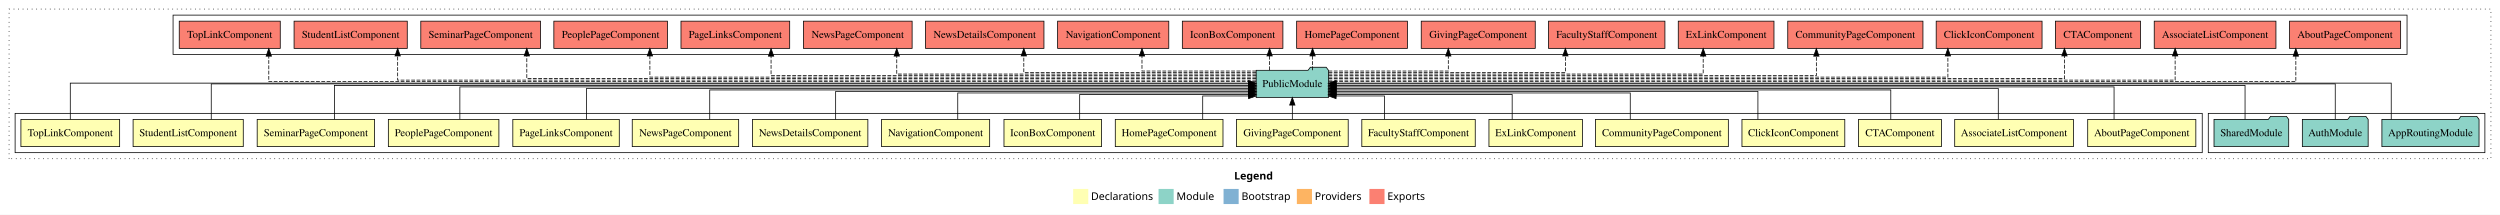
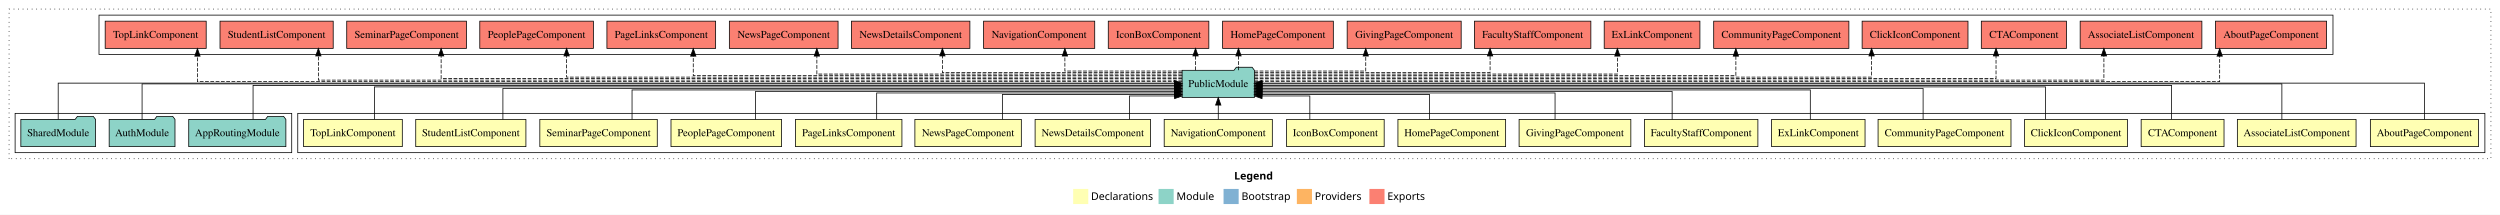
<svg xmlns="http://www.w3.org/2000/svg" width="3308pt" height="284pt" viewBox="0.00 0.00 3308.00 284.00">
  <g id="graph0" class="graph" transform="scale(1 1) rotate(0) translate(4 280)">
    <polygon fill="white" stroke="transparent" points="-4,4 -4,-280 3304,-280 3304,4 -4,4" />
    <text text-anchor="start" x="1629.01" y="-42.4" font-family="sans-serif" font-weight="bold" font-size="14.00">Legend</text>
    <polygon fill="#ffffb3" stroke="transparent" points="1416,-10 1416,-30 1436,-30 1436,-10 1416,-10" />
    <text text-anchor="start" x="1439.63" y="-15.4" font-family="sans-serif" font-size="14.00">  Declarations</text>
    <polygon fill="#8dd3c7" stroke="transparent" points="1529,-10 1529,-30 1549,-30 1549,-10 1529,-10" />
    <text text-anchor="start" x="1552.73" y="-15.4" font-family="sans-serif" font-size="14.00">  Module</text>
    <polygon fill="#80b1d3" stroke="transparent" points="1615,-10 1615,-30 1635,-30 1635,-10 1615,-10" />
    <text text-anchor="start" x="1638.78" y="-15.4" font-family="sans-serif" font-size="14.00">  Bootstrap</text>
    <polygon fill="#fdb462" stroke="transparent" points="1712,-10 1712,-30 1732,-30 1732,-10 1712,-10" />
    <text text-anchor="start" x="1735.67" y="-15.4" font-family="sans-serif" font-size="14.00">  Providers</text>
    <polygon fill="#fb8072" stroke="transparent" points="1808,-10 1808,-30 1828,-30 1828,-10 1808,-10" />
    <text text-anchor="start" x="1831.73" y="-15.4" font-family="sans-serif" font-size="14.00">  Exports</text>
    <g id="clust1" class="cluster">
      <polygon fill="none" stroke="black" stroke-dasharray="1,5" points="8,-70 8,-268 3292,-268 3292,-70 8,-70" />
    </g>
+     <g id="clust22" class="cluster">
+       <polygon fill="none" stroke="black" points="127,-208 127,-260 3083,-260 3083,-208 127,-208" />
+     </g>
+     <g id="clust2" class="cluster">
+       <polygon fill="none" stroke="black" points="390,-78 390,-130 3284,-130 3284,-78 390,-78" />
+     </g>
    <g id="clust21" class="cluster">
-       <polygon fill="none" stroke="black" points="2918,-78 2918,-130 3284,-130 3284,-78 2918,-78" />
-     </g>
-     <g id="clust22" class="cluster">
-       <polygon fill="none" stroke="black" points="225,-208 225,-260 3181,-260 3181,-208 225,-208" />
-     </g>
-     <g id="clust2" class="cluster">
-       <polygon fill="none" stroke="black" points="16,-78 16,-130 2910,-130 2910,-78 16,-78" />
+       <polygon fill="none" stroke="black" points="16,-78 16,-130 382,-130 382,-78 16,-78" />
    </g>
    <g id="node1" class="node">
-       <polygon fill="#ffffb3" stroke="black" points="2901.54,-122 2758.46,-122 2758.46,-86 2901.54,-86 2901.54,-122" />
-       <text text-anchor="middle" x="2830" y="-99.8" font-family="Times,serif" font-size="14.00">AboutPageComponent</text>
+       <polygon fill="#ffffb3" stroke="black" points="3275.54,-122 3132.46,-122 3132.46,-86 3275.54,-86 3275.54,-122" />
+       <text text-anchor="middle" x="3204" y="-99.8" font-family="Times,serif" font-size="14.00">AboutPageComponent</text>
    </g>
    <g id="node19" class="node">
-       <polygon fill="#8dd3c7" stroke="black" points="1753.83,-187 1750.83,-191 1729.83,-191 1726.83,-187 1658.17,-187 1658.17,-151 1753.83,-151 1753.83,-187" />
-       <text text-anchor="middle" x="1706" y="-164.8" font-family="Times,serif" font-size="14.00">PublicModule</text>
+       <polygon fill="#8dd3c7" stroke="black" points="1655.83,-187 1652.83,-191 1631.83,-191 1628.83,-187 1560.17,-187 1560.17,-151 1655.83,-151 1655.83,-187" />
+       <text text-anchor="middle" x="1608" y="-164.8" font-family="Times,serif" font-size="14.00">PublicModule</text>
    </g>
    <g id="edge1" class="edge">
-       <path fill="none" stroke="black" d="M2793.32,-122.3C2793.32,-140.27 2793.32,-165 2793.32,-165 2793.32,-165 1763.77,-165 1763.77,-165" />
-       <polygon fill="black" stroke="black" points="1763.77,-161.5 1753.77,-165 1763.77,-168.5 1763.77,-161.5" />
+       <path fill="none" stroke="black" d="M3204,-122.03C3204,-141.58 3204,-170 3204,-170 3204,-170 1665.77,-170 1665.77,-170" />
+       <polygon fill="black" stroke="black" points="1665.77,-166.5 1655.77,-170 1665.77,-173.5 1665.77,-166.5" />
    </g>
    <g id="node2" class="node">
-       <polygon fill="#ffffb3" stroke="black" points="2739.53,-122 2582.47,-122 2582.47,-86 2739.53,-86 2739.53,-122" />
-       <text text-anchor="middle" x="2661" y="-99.8" font-family="Times,serif" font-size="14.00">AssociateListComponent</text>
+       <polygon fill="#ffffb3" stroke="black" points="3113.53,-122 2956.47,-122 2956.47,-86 3113.53,-86 3113.53,-122" />
+       <text text-anchor="middle" x="3035" y="-99.8" font-family="Times,serif" font-size="14.00">AssociateListComponent</text>
    </g>
    <g id="edge2" class="edge">
-       <path fill="none" stroke="black" d="M2640.13,-122.02C2640.13,-139.37 2640.13,-163 2640.13,-163 2640.13,-163 1763.93,-163 1763.93,-163" />
-       <polygon fill="black" stroke="black" points="1763.93,-159.5 1753.93,-163 1763.93,-166.5 1763.93,-159.5" />
+       <path fill="none" stroke="black" d="M3015.38,-122.11C3015.38,-141.34 3015.38,-169 3015.38,-169 3015.38,-169 1666.04,-169 1666.04,-169" />
+       <polygon fill="black" stroke="black" points="1666.04,-165.5 1656.04,-169 1666.04,-172.5 1666.04,-165.5" />
    </g>
    <g id="node3" class="node">
-       <polygon fill="#ffffb3" stroke="black" points="2564.83,-122 2455.17,-122 2455.17,-86 2564.83,-86 2564.83,-122" />
-       <text text-anchor="middle" x="2510" y="-99.8" font-family="Times,serif" font-size="14.00">CTAComponent</text>
+       <polygon fill="#ffffb3" stroke="black" points="2938.83,-122 2829.17,-122 2829.17,-86 2938.83,-86 2938.83,-122" />
+       <text text-anchor="middle" x="2884" y="-99.8" font-family="Times,serif" font-size="14.00">CTAComponent</text>
    </g>
    <g id="edge3" class="edge">
-       <path fill="none" stroke="black" d="M2497.9,-122.04C2497.9,-138.73 2497.9,-161 2497.9,-161 2497.9,-161 1763.75,-161 1763.75,-161" />
-       <polygon fill="black" stroke="black" points="1763.75,-157.5 1753.75,-161 1763.75,-164.5 1763.75,-157.5" />
+       <path fill="none" stroke="black" d="M2869.43,-122.22C2869.43,-140.83 2869.43,-167 2869.43,-167 2869.43,-167 1665.91,-167 1665.91,-167" />
+       <polygon fill="black" stroke="black" points="1665.91,-163.5 1655.91,-167 1665.91,-170.5 1665.91,-163.5" />
    </g>
    <g id="node4" class="node">
-       <polygon fill="#ffffb3" stroke="black" points="2437.04,-122 2300.96,-122 2300.96,-86 2437.04,-86 2437.04,-122" />
-       <text text-anchor="middle" x="2369" y="-99.8" font-family="Times,serif" font-size="14.00">ClickIconComponent</text>
+       <polygon fill="#ffffb3" stroke="black" points="2811.04,-122 2674.96,-122 2674.96,-86 2811.04,-86 2811.04,-122" />
+       <text text-anchor="middle" x="2743" y="-99.8" font-family="Times,serif" font-size="14.00">ClickIconComponent</text>
    </g>
    <g id="edge4" class="edge">
-       <path fill="none" stroke="black" d="M2322.07,-122.01C2322.07,-138.05 2322.07,-159 2322.07,-159 2322.07,-159 1763.83,-159 1763.83,-159" />
-       <polygon fill="black" stroke="black" points="1763.83,-155.5 1753.83,-159 1763.83,-162.5 1763.83,-155.5" />
+       <path fill="none" stroke="black" d="M2702.57,-122.3C2702.57,-140.27 2702.57,-165 2702.57,-165 2702.57,-165 1665.74,-165 1665.74,-165" />
+       <polygon fill="black" stroke="black" points="1665.74,-161.5 1655.74,-165 1665.74,-168.5 1665.74,-161.5" />
    </g>
    <g id="node5" class="node">
-       <polygon fill="#ffffb3" stroke="black" points="2282.94,-122 2107.06,-122 2107.06,-86 2282.94,-86 2282.94,-122" />
-       <text text-anchor="middle" x="2195" y="-99.8" font-family="Times,serif" font-size="14.00">CommunityPageComponent</text>
+       <polygon fill="#ffffb3" stroke="black" points="2656.94,-122 2481.06,-122 2481.06,-86 2656.94,-86 2656.94,-122" />
+       <text text-anchor="middle" x="2569" y="-99.8" font-family="Times,serif" font-size="14.00">CommunityPageComponent</text>
    </g>
    <g id="edge5" class="edge">
-       <path fill="none" stroke="black" d="M2153.15,-122.24C2153.15,-137.57 2153.15,-157 2153.15,-157 2153.15,-157 1763.85,-157 1763.85,-157" />
-       <polygon fill="black" stroke="black" points="1763.85,-153.5 1753.85,-157 1763.85,-160.5 1763.85,-153.5" />
+       <path fill="none" stroke="black" d="M2540.65,-122.02C2540.65,-139.37 2540.65,-163 2540.65,-163 2540.65,-163 1665.86,-163 1665.86,-163" />
+       <polygon fill="black" stroke="black" points="1665.86,-159.5 1655.86,-163 1665.86,-166.5 1665.86,-159.5" />
    </g>
    <g id="node6" class="node">
-       <polygon fill="#ffffb3" stroke="black" points="2089.83,-122 1966.17,-122 1966.17,-86 2089.83,-86 2089.83,-122" />
-       <text text-anchor="middle" x="2028" y="-99.8" font-family="Times,serif" font-size="14.00">ExLinkComponent</text>
+       <polygon fill="#ffffb3" stroke="black" points="2463.83,-122 2340.17,-122 2340.17,-86 2463.83,-86 2463.83,-122" />
+       <text text-anchor="middle" x="2402" y="-99.8" font-family="Times,serif" font-size="14.00">ExLinkComponent</text>
    </g>
    <g id="edge6" class="edge">
-       <path fill="none" stroke="black" d="M1996.9,-122.12C1996.9,-136.78 1996.9,-155 1996.9,-155 1996.9,-155 1763.71,-155 1763.71,-155" />
-       <polygon fill="black" stroke="black" points="1763.71,-151.5 1753.71,-155 1763.71,-158.5 1763.71,-151.5" />
+       <path fill="none" stroke="black" d="M2391.4,-122.04C2391.4,-138.73 2391.4,-161 2391.4,-161 2391.4,-161 1665.83,-161 1665.83,-161" />
+       <polygon fill="black" stroke="black" points="1665.83,-157.5 1655.83,-161 1665.83,-164.5 1665.83,-157.5" />
    </g>
    <g id="node7" class="node">
-       <polygon fill="#ffffb3" stroke="black" points="1948.04,-122 1797.96,-122 1797.96,-86 1948.04,-86 1948.04,-122" />
-       <text text-anchor="middle" x="1873" y="-99.8" font-family="Times,serif" font-size="14.00">FacultyStaffComponent</text>
+       <polygon fill="#ffffb3" stroke="black" points="2322.04,-122 2171.96,-122 2171.96,-86 2322.04,-86 2322.04,-122" />
+       <text text-anchor="middle" x="2247" y="-99.8" font-family="Times,serif" font-size="14.00">FacultyStaffComponent</text>
    </g>
    <g id="edge7" class="edge">
-       <path fill="none" stroke="black" d="M1827.93,-122.25C1827.93,-136.18 1827.93,-153 1827.93,-153 1827.93,-153 1763.84,-153 1763.84,-153" />
-       <polygon fill="black" stroke="black" points="1763.84,-149.5 1753.84,-153 1763.84,-156.5 1763.84,-149.5" />
+       <path fill="none" stroke="black" d="M2208.57,-122.01C2208.57,-138.05 2208.57,-159 2208.57,-159 2208.57,-159 1665.88,-159 1665.88,-159" />
+       <polygon fill="black" stroke="black" points="1665.88,-155.5 1655.88,-159 1665.88,-162.5 1665.88,-155.5" />
    </g>
    <g id="node8" class="node">
-       <polygon fill="#ffffb3" stroke="black" points="1779.93,-122 1632.07,-122 1632.07,-86 1779.93,-86 1779.93,-122" />
-       <text text-anchor="middle" x="1706" y="-99.8" font-family="Times,serif" font-size="14.00">GivingPageComponent</text>
+       <polygon fill="#ffffb3" stroke="black" points="2153.93,-122 2006.07,-122 2006.07,-86 2153.93,-86 2153.93,-122" />
+       <text text-anchor="middle" x="2080" y="-99.8" font-family="Times,serif" font-size="14.00">GivingPageComponent</text>
    </g>
    <g id="edge8" class="edge">
-       <path fill="none" stroke="black" d="M1706,-122.11C1706,-122.11 1706,-140.99 1706,-140.99" />
-       <polygon fill="black" stroke="black" points="1702.5,-140.99 1706,-150.99 1709.5,-140.99 1702.5,-140.99" />
+       <path fill="none" stroke="black" d="M2053.65,-122.24C2053.65,-137.57 2053.65,-157 2053.65,-157 2053.65,-157 1665.69,-157 1665.69,-157" />
+       <polygon fill="black" stroke="black" points="1665.69,-153.5 1655.69,-157 1665.69,-160.5 1665.69,-153.5" />
    </g>
    <g id="node9" class="node">
-       <polygon fill="#ffffb3" stroke="black" points="1614.26,-122 1471.74,-122 1471.74,-86 1614.26,-86 1614.26,-122" />
-       <text text-anchor="middle" x="1543" y="-99.8" font-family="Times,serif" font-size="14.00">HomePageComponent</text>
+       <polygon fill="#ffffb3" stroke="black" points="1988.26,-122 1845.74,-122 1845.74,-86 1988.26,-86 1988.26,-122" />
+       <text text-anchor="middle" x="1917" y="-99.8" font-family="Times,serif" font-size="14.00">HomePageComponent</text>
    </g>
    <g id="edge9" class="edge">
-       <path fill="none" stroke="black" d="M1587.43,-122.25C1587.43,-136.18 1587.43,-153 1587.43,-153 1587.43,-153 1648.11,-153 1648.11,-153" />
-       <polygon fill="black" stroke="black" points="1648.11,-156.5 1658.11,-153 1648.11,-149.5 1648.11,-156.5" />
+       <path fill="none" stroke="black" d="M1887.54,-122.12C1887.54,-136.78 1887.54,-155 1887.54,-155 1887.54,-155 1665.74,-155 1665.74,-155" />
+       <polygon fill="black" stroke="black" points="1665.74,-151.5 1655.74,-155 1665.74,-158.5 1665.74,-151.5" />
    </g>
    <g id="node10" class="node">
-       <polygon fill="#ffffb3" stroke="black" points="1453.54,-122 1324.46,-122 1324.46,-86 1453.54,-86 1453.54,-122" />
-       <text text-anchor="middle" x="1389" y="-99.8" font-family="Times,serif" font-size="14.00">IconBoxComponent</text>
+       <polygon fill="#ffffb3" stroke="black" points="1827.54,-122 1698.46,-122 1698.46,-86 1827.54,-86 1827.54,-122" />
+       <text text-anchor="middle" x="1763" y="-99.8" font-family="Times,serif" font-size="14.00">IconBoxComponent</text>
    </g>
    <g id="edge10" class="edge">
-       <path fill="none" stroke="black" d="M1424.63,-122.12C1424.63,-136.78 1424.63,-155 1424.63,-155 1424.63,-155 1648.27,-155 1648.27,-155" />
-       <polygon fill="black" stroke="black" points="1648.27,-158.5 1658.27,-155 1648.27,-151.5 1648.27,-158.5" />
+       <path fill="none" stroke="black" d="M1729.18,-122.25C1729.18,-136.18 1729.18,-153 1729.18,-153 1729.18,-153 1665.89,-153 1665.89,-153" />
+       <polygon fill="black" stroke="black" points="1665.89,-149.5 1655.89,-153 1665.89,-156.5 1665.89,-149.5" />
    </g>
    <g id="node11" class="node">
-       <polygon fill="#ffffb3" stroke="black" points="1305.54,-122 1162.46,-122 1162.46,-86 1305.54,-86 1305.54,-122" />
-       <text text-anchor="middle" x="1234" y="-99.8" font-family="Times,serif" font-size="14.00">NavigationComponent</text>
+       <polygon fill="#ffffb3" stroke="black" points="1679.54,-122 1536.46,-122 1536.46,-86 1679.54,-86 1679.54,-122" />
+       <text text-anchor="middle" x="1608" y="-99.8" font-family="Times,serif" font-size="14.00">NavigationComponent</text>
    </g>
    <g id="edge11" class="edge">
-       <path fill="none" stroke="black" d="M1263.3,-122.24C1263.3,-137.57 1263.3,-157 1263.3,-157 1263.3,-157 1648.2,-157 1648.2,-157" />
-       <polygon fill="black" stroke="black" points="1648.2,-160.5 1658.2,-157 1648.2,-153.5 1648.2,-160.5" />
+       <path fill="none" stroke="black" d="M1608,-122.11C1608,-122.11 1608,-140.99 1608,-140.99" />
+       <polygon fill="black" stroke="black" points="1604.5,-140.99 1608,-150.99 1611.5,-140.99 1604.5,-140.99" />
    </g>
    <g id="node12" class="node">
-       <polygon fill="#ffffb3" stroke="black" points="1144.36,-122 991.64,-122 991.64,-86 1144.36,-86 1144.36,-122" />
-       <text text-anchor="middle" x="1068" y="-99.8" font-family="Times,serif" font-size="14.00">NewsDetailsComponent</text>
+       <polygon fill="#ffffb3" stroke="black" points="1518.36,-122 1365.64,-122 1365.64,-86 1518.36,-86 1518.36,-122" />
+       <text text-anchor="middle" x="1442" y="-99.8" font-family="Times,serif" font-size="14.00">NewsDetailsComponent</text>
    </g>
    <g id="edge12" class="edge">
-       <path fill="none" stroke="black" d="M1101.74,-122.01C1101.74,-138.05 1101.74,-159 1101.74,-159 1101.74,-159 1648.33,-159 1648.33,-159" />
-       <polygon fill="black" stroke="black" points="1648.33,-162.5 1658.33,-159 1648.33,-155.5 1648.33,-162.5" />
+       <path fill="none" stroke="black" d="M1490.45,-122.25C1490.45,-136.18 1490.45,-153 1490.45,-153 1490.45,-153 1550.19,-153 1550.19,-153" />
+       <polygon fill="black" stroke="black" points="1550.19,-156.5 1560.19,-153 1550.19,-149.5 1550.19,-156.5" />
    </g>
    <g id="node13" class="node">
-       <polygon fill="#ffffb3" stroke="black" points="973.42,-122 832.58,-122 832.58,-86 973.42,-86 973.42,-122" />
-       <text text-anchor="middle" x="903" y="-99.8" font-family="Times,serif" font-size="14.00">NewsPageComponent</text>
+       <polygon fill="#ffffb3" stroke="black" points="1347.42,-122 1206.58,-122 1206.58,-86 1347.42,-86 1347.42,-122" />
+       <text text-anchor="middle" x="1277" y="-99.8" font-family="Times,serif" font-size="14.00">NewsPageComponent</text>
    </g>
    <g id="edge13" class="edge">
-       <path fill="none" stroke="black" d="M935.12,-122.04C935.12,-138.73 935.12,-161 935.12,-161 935.12,-161 1648.07,-161 1648.07,-161" />
-       <polygon fill="black" stroke="black" points="1648.07,-164.5 1658.07,-161 1648.07,-157.5 1648.07,-164.5" />
+       <path fill="none" stroke="black" d="M1322.34,-122.12C1322.34,-136.78 1322.34,-155 1322.34,-155 1322.34,-155 1550.19,-155 1550.19,-155" />
+       <polygon fill="black" stroke="black" points="1550.19,-158.5 1560.19,-155 1550.19,-151.5 1550.19,-158.5" />
    </g>
    <g id="node14" class="node">
-       <polygon fill="#ffffb3" stroke="black" points="815.43,-122 674.57,-122 674.57,-86 815.43,-86 815.43,-122" />
-       <text text-anchor="middle" x="745" y="-99.8" font-family="Times,serif" font-size="14.00">PageLinksComponent</text>
+       <polygon fill="#ffffb3" stroke="black" points="1189.43,-122 1048.57,-122 1048.57,-86 1189.43,-86 1189.43,-122" />
+       <text text-anchor="middle" x="1119" y="-99.8" font-family="Times,serif" font-size="14.00">PageLinksComponent</text>
    </g>
    <g id="edge14" class="edge">
-       <path fill="none" stroke="black" d="M772.07,-122.02C772.07,-139.37 772.07,-163 772.07,-163 772.07,-163 1648.08,-163 1648.08,-163" />
-       <polygon fill="black" stroke="black" points="1648.08,-166.5 1658.08,-163 1648.08,-159.5 1648.08,-166.5" />
+       <path fill="none" stroke="black" d="M1156.02,-122.24C1156.02,-137.57 1156.02,-157 1156.02,-157 1156.02,-157 1550.06,-157 1550.06,-157" />
+       <polygon fill="black" stroke="black" points="1550.06,-160.5 1560.06,-157 1550.06,-153.5 1550.06,-160.5" />
    </g>
    <g id="node15" class="node">
-       <polygon fill="#ffffb3" stroke="black" points="656.15,-122 509.85,-122 509.85,-86 656.15,-86 656.15,-122" />
-       <text text-anchor="middle" x="583" y="-99.8" font-family="Times,serif" font-size="14.00">PeoplePageComponent</text>
+       <polygon fill="#ffffb3" stroke="black" points="1030.15,-122 883.85,-122 883.85,-86 1030.15,-86 1030.15,-122" />
+       <text text-anchor="middle" x="957" y="-99.8" font-family="Times,serif" font-size="14.00">PeoplePageComponent</text>
    </g>
    <g id="edge15" class="edge">
-       <path fill="none" stroke="black" d="M604.49,-122.3C604.49,-140.27 604.49,-165 604.49,-165 604.49,-165 1648.32,-165 1648.32,-165" />
-       <polygon fill="black" stroke="black" points="1648.32,-168.5 1658.32,-165 1648.32,-161.5 1648.32,-168.5" />
+       <path fill="none" stroke="black" d="M995.68,-122.01C995.68,-138.05 995.68,-159 995.68,-159 995.68,-159 1550.21,-159 1550.21,-159" />
+       <polygon fill="black" stroke="black" points="1550.21,-162.5 1560.21,-159 1550.21,-155.5 1550.21,-162.5" />
    </g>
    <g id="node16" class="node">
-       <polygon fill="#ffffb3" stroke="black" points="491.7,-122 336.3,-122 336.3,-86 491.7,-86 491.7,-122" />
-       <text text-anchor="middle" x="414" y="-99.8" font-family="Times,serif" font-size="14.00">SeminarPageComponent</text>
+       <polygon fill="#ffffb3" stroke="black" points="865.7,-122 710.3,-122 710.3,-86 865.7,-86 865.7,-122" />
+       <text text-anchor="middle" x="788" y="-99.8" font-family="Times,serif" font-size="14.00">SeminarPageComponent</text>
    </g>
    <g id="edge16" class="edge">
-       <path fill="none" stroke="black" d="M438.45,-122.22C438.45,-140.83 438.45,-167 438.45,-167 438.45,-167 1648.24,-167 1648.24,-167" />
-       <polygon fill="black" stroke="black" points="1648.24,-170.5 1658.24,-167 1648.24,-163.5 1648.24,-170.5" />
+       <path fill="none" stroke="black" d="M832.32,-122.04C832.32,-138.73 832.32,-161 832.32,-161 832.32,-161 1550.06,-161 1550.06,-161" />
+       <polygon fill="black" stroke="black" points="1550.06,-164.5 1560.06,-161 1550.06,-157.5 1550.06,-164.5" />
    </g>
    <g id="node17" class="node">
-       <polygon fill="#ffffb3" stroke="black" points="317.89,-122 172.11,-122 172.11,-86 317.89,-86 317.89,-122" />
-       <text text-anchor="middle" x="245" y="-99.8" font-family="Times,serif" font-size="14.00">StudentListComponent</text>
+       <polygon fill="#ffffb3" stroke="black" points="691.89,-122 546.11,-122 546.11,-86 691.89,-86 691.89,-122" />
+       <text text-anchor="middle" x="619" y="-99.8" font-family="Times,serif" font-size="14.00">StudentListComponent</text>
    </g>
    <g id="edge17" class="edge">
-       <path fill="none" stroke="black" d="M275.52,-122.11C275.52,-141.34 275.52,-169 275.52,-169 275.52,-169 1648,-169 1648,-169" />
-       <polygon fill="black" stroke="black" points="1648,-172.5 1658,-169 1648,-165.5 1648,-172.5" />
+       <path fill="none" stroke="black" d="M661.44,-122.02C661.44,-139.37 661.44,-163 661.44,-163 661.44,-163 1550.09,-163 1550.09,-163" />
+       <polygon fill="black" stroke="black" points="1550.09,-166.5 1560.09,-163 1550.09,-159.5 1550.09,-166.5" />
    </g>
    <g id="node18" class="node">
-       <polygon fill="#ffffb3" stroke="black" points="154.33,-122 23.67,-122 23.67,-86 154.33,-86 154.33,-122" />
-       <text text-anchor="middle" x="89" y="-99.8" font-family="Times,serif" font-size="14.00">TopLinkComponent</text>
+       <polygon fill="#ffffb3" stroke="black" points="528.33,-122 397.67,-122 397.67,-86 528.33,-86 528.33,-122" />
+       <text text-anchor="middle" x="463" y="-99.8" font-family="Times,serif" font-size="14.00">TopLinkComponent</text>
    </g>
    <g id="edge18" class="edge">
-       <path fill="none" stroke="black" d="M89,-122.03C89,-141.58 89,-170 89,-170 89,-170 1648.05,-170 1648.05,-170" />
-       <polygon fill="black" stroke="black" points="1648.05,-173.5 1658.05,-170 1648.05,-166.5 1648.05,-173.5" />
+       <path fill="none" stroke="black" d="M491.41,-122.3C491.41,-140.27 491.41,-165 491.41,-165 491.41,-165 1550.02,-165 1550.02,-165" />
+       <polygon fill="black" stroke="black" points="1550.02,-168.5 1560.02,-165 1550.02,-161.5 1550.02,-168.5" />
    </g>
    <g id="node23" class="node">
-       <polygon fill="#fb8072" stroke="black" points="3172.54,-252 3025.46,-252 3025.46,-216 3172.54,-216 3172.54,-252" />
-       <text text-anchor="middle" x="3099" y="-229.8" font-family="Times,serif" font-size="14.00">AboutPageComponent </text>
+       <polygon fill="#fb8072" stroke="black" points="3074.54,-252 2927.46,-252 2927.46,-216 3074.54,-216 3074.54,-252" />
+       <text text-anchor="middle" x="3001" y="-229.8" font-family="Times,serif" font-size="14.00">AboutPageComponent </text>
    </g>
    <g id="edge22" class="edge">
-       <path fill="none" stroke="black" stroke-dasharray="5,2" d="M1754.04,-172C1992.1,-172 3033.85,-172 3033.85,-172 3033.85,-172 3033.85,-205.73 3033.85,-205.73" />
-       <polygon fill="black" stroke="black" points="3030.35,-205.73 3033.85,-215.73 3037.35,-205.73 3030.35,-205.73" />
+       <path fill="none" stroke="black" stroke-dasharray="5,2" d="M1655.94,-172C1893.5,-172 2933.07,-172 2933.07,-172 2933.07,-172 2933.07,-205.73 2933.07,-205.73" />
+       <polygon fill="black" stroke="black" points="2929.57,-205.73 2933.07,-215.73 2936.57,-205.73 2929.57,-205.73" />
    </g>
    <g id="node24" class="node">
-       <polygon fill="#fb8072" stroke="black" points="3007.53,-252 2846.47,-252 2846.47,-216 3007.53,-216 3007.53,-252" />
-       <text text-anchor="middle" x="2927" y="-229.8" font-family="Times,serif" font-size="14.00">AssociateListComponent </text>
+       <polygon fill="#fb8072" stroke="black" points="2909.53,-252 2748.47,-252 2748.47,-216 2909.53,-216 2909.53,-252" />
+       <text text-anchor="middle" x="2829" y="-229.8" font-family="Times,serif" font-size="14.00">AssociateListComponent </text>
    </g>
    <g id="edge23" class="edge">
-       <path fill="none" stroke="black" stroke-dasharray="5,2" d="M1753.97,-174C1973.78,-174 2874.13,-174 2874.13,-174 2874.13,-174 2874.13,-206 2874.13,-206" />
-       <polygon fill="black" stroke="black" points="2870.63,-206 2874.13,-216 2877.63,-206 2870.63,-206" />
+       <path fill="none" stroke="black" stroke-dasharray="5,2" d="M1655.76,-174C1875.64,-174 2779.88,-174 2779.88,-174 2779.88,-174 2779.88,-206 2779.88,-206" />
+       <polygon fill="black" stroke="black" points="2776.38,-206 2779.88,-216 2783.38,-206 2776.38,-206" />
    </g>
    <g id="node25" class="node">
-       <polygon fill="#fb8072" stroke="black" points="2828.33,-252 2715.67,-252 2715.67,-216 2828.33,-216 2828.33,-252" />
-       <text text-anchor="middle" x="2772" y="-229.8" font-family="Times,serif" font-size="14.00">CTAComponent </text>
+       <polygon fill="#fb8072" stroke="black" points="2730.33,-252 2617.67,-252 2617.67,-216 2730.33,-216 2730.33,-252" />
+       <text text-anchor="middle" x="2674" y="-229.8" font-family="Times,serif" font-size="14.00">CTAComponent </text>
    </g>
    <g id="edge24" class="edge">
-       <path fill="none" stroke="black" stroke-dasharray="5,2" d="M1753.91,-176C1955.9,-176 2727.68,-176 2727.68,-176 2727.68,-176 2727.68,-205.97 2727.68,-205.97" />
-       <polygon fill="black" stroke="black" points="2724.18,-205.97 2727.68,-215.97 2731.18,-205.97 2724.18,-205.97" />
+       <path fill="none" stroke="black" stroke-dasharray="5,2" d="M1655.92,-176C1858.85,-176 2637.15,-176 2637.15,-176 2637.15,-176 2637.15,-205.97 2637.15,-205.97" />
+       <polygon fill="black" stroke="black" points="2633.65,-205.97 2637.15,-215.97 2640.65,-205.97 2633.65,-205.97" />
    </g>
    <g id="node26" class="node">
-       <polygon fill="#fb8072" stroke="black" points="2698.04,-252 2557.96,-252 2557.96,-216 2698.04,-216 2698.04,-252" />
-       <text text-anchor="middle" x="2628" y="-229.8" font-family="Times,serif" font-size="14.00">ClickIconComponent </text>
+       <polygon fill="#fb8072" stroke="black" points="2600.04,-252 2459.96,-252 2459.96,-216 2600.04,-216 2600.04,-252" />
+       <text text-anchor="middle" x="2530" y="-229.8" font-family="Times,serif" font-size="14.00">ClickIconComponent </text>
    </g>
    <g id="edge25" class="edge">
-       <path fill="none" stroke="black" stroke-dasharray="5,2" d="M1753.87,-178C1935.72,-178 2573.45,-178 2573.45,-178 2573.45,-178 2573.45,-205.97 2573.45,-205.97" />
-       <polygon fill="black" stroke="black" points="2569.95,-205.97 2573.45,-215.97 2576.95,-205.97 2569.95,-205.97" />
+       <path fill="none" stroke="black" stroke-dasharray="5,2" d="M1655.71,-178C1836.94,-178 2472.47,-178 2472.47,-178 2472.47,-178 2472.47,-205.97 2472.47,-205.97" />
+       <polygon fill="black" stroke="black" points="2468.97,-205.97 2472.47,-215.97 2475.97,-205.97 2468.97,-205.97" />
    </g>
    <g id="node27" class="node">
-       <polygon fill="#fb8072" stroke="black" points="2540.44,-252 2361.56,-252 2361.56,-216 2540.44,-216 2540.44,-252" />
-       <text text-anchor="middle" x="2451" y="-229.8" font-family="Times,serif" font-size="14.00">CommunityPageComponent </text>
+       <polygon fill="#fb8072" stroke="black" points="2442.44,-252 2263.56,-252 2263.56,-216 2442.44,-216 2442.44,-252" />
+       <text text-anchor="middle" x="2353" y="-229.8" font-family="Times,serif" font-size="14.00">CommunityPageComponent </text>
    </g>
    <g id="edge26" class="edge">
-       <path fill="none" stroke="black" stroke-dasharray="5,2" d="M1753.93,-180C1910.89,-180 2399.4,-180 2399.4,-180 2399.4,-180 2399.4,-205.72 2399.4,-205.72" />
-       <polygon fill="black" stroke="black" points="2395.9,-205.72 2399.4,-215.72 2402.9,-205.72 2395.9,-205.72" />
+       <path fill="none" stroke="black" stroke-dasharray="5,2" d="M1655.89,-180C1811.5,-180 2292.9,-180 2292.9,-180 2292.9,-180 2292.9,-205.72 2292.9,-205.72" />
+       <polygon fill="black" stroke="black" points="2289.4,-205.72 2292.9,-215.72 2296.4,-205.72 2289.4,-205.72" />
    </g>
    <g id="node28" class="node">
-       <polygon fill="#fb8072" stroke="black" points="2343.33,-252 2216.67,-252 2216.67,-216 2343.33,-216 2343.33,-252" />
-       <text text-anchor="middle" x="2280" y="-229.8" font-family="Times,serif" font-size="14.00">ExLinkComponent </text>
+       <polygon fill="#fb8072" stroke="black" points="2245.33,-252 2118.67,-252 2118.67,-216 2245.33,-216 2245.33,-252" />
+       <text text-anchor="middle" x="2182" y="-229.8" font-family="Times,serif" font-size="14.00">ExLinkComponent </text>
    </g>
    <g id="edge27" class="edge">
-       <path fill="none" stroke="black" stroke-dasharray="5,2" d="M1753.77,-182C1886.43,-182 2249.65,-182 2249.65,-182 2249.65,-182 2249.65,-205.81 2249.65,-205.81" />
-       <polygon fill="black" stroke="black" points="2246.15,-205.81 2249.65,-215.81 2253.15,-205.81 2246.15,-205.81" />
+       <path fill="none" stroke="black" stroke-dasharray="5,2" d="M1655.8,-182C1785.81,-182 2136.15,-182 2136.15,-182 2136.15,-182 2136.15,-205.81 2136.15,-205.81" />
+       <polygon fill="black" stroke="black" points="2132.65,-205.81 2136.15,-215.81 2139.65,-205.81 2132.65,-205.81" />
    </g>
    <g id="node29" class="node">
-       <polygon fill="#fb8072" stroke="black" points="2199.03,-252 2044.97,-252 2044.97,-216 2199.03,-216 2199.03,-252" />
-       <text text-anchor="middle" x="2122" y="-229.8" font-family="Times,serif" font-size="14.00">FacultyStaffComponent </text>
+       <polygon fill="#fb8072" stroke="black" points="2101.03,-252 1946.97,-252 1946.97,-216 2101.03,-216 2101.03,-252" />
+       <text text-anchor="middle" x="2024" y="-229.8" font-family="Times,serif" font-size="14.00">FacultyStaffComponent </text>
    </g>
    <g id="edge28" class="edge">
-       <path fill="none" stroke="black" stroke-dasharray="5,2" d="M1753.98,-184C1852.27,-184 2067.32,-184 2067.32,-184 2067.32,-184 2067.32,-205.95 2067.32,-205.95" />
-       <polygon fill="black" stroke="black" points="2063.82,-205.95 2067.32,-215.95 2070.82,-205.95 2063.82,-205.95" />
+       <path fill="none" stroke="black" stroke-dasharray="5,2" d="M1655.76,-184C1753.6,-184 1967.68,-184 1967.68,-184 1967.68,-184 1967.68,-205.95 1967.68,-205.95" />
+       <polygon fill="black" stroke="black" points="1964.18,-205.95 1967.68,-215.95 1971.18,-205.95 1964.18,-205.95" />
    </g>
    <g id="node30" class="node">
-       <polygon fill="#fb8072" stroke="black" points="2027.43,-252 1876.57,-252 1876.57,-216 2027.43,-216 2027.43,-252" />
-       <text text-anchor="middle" x="1952" y="-229.8" font-family="Times,serif" font-size="14.00">GivingPageComponent </text>
+       <polygon fill="#fb8072" stroke="black" points="1929.43,-252 1778.57,-252 1778.57,-216 1929.43,-216 1929.43,-252" />
+       <text text-anchor="middle" x="1854" y="-229.8" font-family="Times,serif" font-size="14.00">GivingPageComponent </text>
    </g>
    <g id="edge29" class="edge">
-       <path fill="none" stroke="black" stroke-dasharray="5,2" d="M1753.87,-186C1814.84,-186 1912.4,-186 1912.4,-186 1912.4,-186 1912.4,-205.85 1912.4,-205.85" />
-       <polygon fill="black" stroke="black" points="1908.9,-205.85 1912.4,-215.85 1915.9,-205.85 1908.9,-205.85" />
+       <path fill="none" stroke="black" stroke-dasharray="5,2" d="M1655.74,-186C1713.51,-186 1803.15,-186 1803.15,-186 1803.15,-186 1803.15,-205.85 1803.15,-205.85" />
+       <polygon fill="black" stroke="black" points="1799.65,-205.85 1803.15,-215.85 1806.65,-205.85 1799.65,-205.85" />
    </g>
    <g id="node31" class="node">
-       <polygon fill="#fb8072" stroke="black" points="1858.26,-252 1711.74,-252 1711.74,-216 1858.26,-216 1858.26,-252" />
-       <text text-anchor="middle" x="1785" y="-229.8" font-family="Times,serif" font-size="14.00">HomePageComponent </text>
+       <polygon fill="#fb8072" stroke="black" points="1760.26,-252 1613.74,-252 1613.74,-216 1760.26,-216 1760.26,-252" />
+       <text text-anchor="middle" x="1687" y="-229.8" font-family="Times,serif" font-size="14.00">HomePageComponent </text>
    </g>
    <g id="edge30" class="edge">
-       <path fill="none" stroke="black" stroke-dasharray="5,2" d="M1732.77,-187.11C1732.77,-187.11 1732.77,-205.99 1732.77,-205.99" />
-       <polygon fill="black" stroke="black" points="1729.27,-205.99 1732.77,-215.99 1736.27,-205.99 1729.27,-205.99" />
+       <path fill="none" stroke="black" stroke-dasharray="5,2" d="M1634.77,-187.11C1634.77,-187.11 1634.77,-205.99 1634.77,-205.99" />
+       <polygon fill="black" stroke="black" points="1631.27,-205.99 1634.77,-215.99 1638.27,-205.99 1631.27,-205.99" />
    </g>
    <g id="node32" class="node">
-       <polygon fill="#fb8072" stroke="black" points="1693.54,-252 1560.46,-252 1560.46,-216 1693.54,-216 1693.54,-252" />
-       <text text-anchor="middle" x="1627" y="-229.8" font-family="Times,serif" font-size="14.00">IconBoxComponent </text>
+       <polygon fill="#fb8072" stroke="black" points="1595.54,-252 1462.46,-252 1462.46,-216 1595.54,-216 1595.54,-252" />
+       <text text-anchor="middle" x="1529" y="-229.8" font-family="Times,serif" font-size="14.00">IconBoxComponent </text>
    </g>
    <g id="edge31" class="edge">
-       <path fill="none" stroke="black" stroke-dasharray="5,2" d="M1675.93,-187.11C1675.93,-187.11 1675.93,-205.99 1675.93,-205.99" />
-       <polygon fill="black" stroke="black" points="1672.43,-205.99 1675.93,-215.99 1679.43,-205.99 1672.43,-205.99" />
+       <path fill="none" stroke="black" stroke-dasharray="5,2" d="M1577.93,-187.11C1577.93,-187.11 1577.93,-205.99 1577.93,-205.99" />
+       <polygon fill="black" stroke="black" points="1574.43,-205.99 1577.93,-215.99 1581.43,-205.99 1574.43,-205.99" />
    </g>
    <g id="node33" class="node">
-       <polygon fill="#fb8072" stroke="black" points="1542.54,-252 1395.46,-252 1395.46,-216 1542.54,-216 1542.54,-252" />
-       <text text-anchor="middle" x="1469" y="-229.8" font-family="Times,serif" font-size="14.00">NavigationComponent </text>
+       <polygon fill="#fb8072" stroke="black" points="1444.54,-252 1297.46,-252 1297.46,-216 1444.54,-216 1444.54,-252" />
+       <text text-anchor="middle" x="1371" y="-229.8" font-family="Times,serif" font-size="14.00">NavigationComponent </text>
    </g>
    <g id="edge32" class="edge">
-       <path fill="none" stroke="black" stroke-dasharray="5,2" d="M1658.1,-186C1599.24,-186 1507.07,-186 1507.07,-186 1507.07,-186 1507.07,-205.85 1507.07,-205.85" />
-       <polygon fill="black" stroke="black" points="1503.57,-205.85 1507.07,-215.85 1510.57,-205.85 1503.57,-205.85" />
+       <path fill="none" stroke="black" stroke-dasharray="5,2" d="M1560.16,-186C1500.16,-186 1405.05,-186 1405.05,-186 1405.05,-186 1405.05,-205.85 1405.05,-205.85" />
+       <polygon fill="black" stroke="black" points="1401.55,-205.85 1405.05,-215.85 1408.55,-205.85 1401.55,-205.85" />
    </g>
    <g id="node34" class="node">
-       <polygon fill="#fb8072" stroke="black" points="1377.36,-252 1220.64,-252 1220.64,-216 1377.36,-216 1377.36,-252" />
-       <text text-anchor="middle" x="1299" y="-229.8" font-family="Times,serif" font-size="14.00">NewsDetailsComponent </text>
+       <polygon fill="#fb8072" stroke="black" points="1279.36,-252 1122.64,-252 1122.64,-216 1279.36,-216 1279.36,-252" />
+       <text text-anchor="middle" x="1201" y="-229.8" font-family="Times,serif" font-size="14.00">NewsDetailsComponent </text>
    </g>
    <g id="edge33" class="edge">
-       <path fill="none" stroke="black" stroke-dasharray="5,2" d="M1658.08,-184C1561.1,-184 1350.7,-184 1350.7,-184 1350.7,-184 1350.7,-205.95 1350.7,-205.95" />
-       <polygon fill="black" stroke="black" points="1347.2,-205.95 1350.7,-215.95 1354.2,-205.95 1347.2,-205.95" />
+       <path fill="none" stroke="black" stroke-dasharray="5,2" d="M1560.28,-184C1461.34,-184 1242.99,-184 1242.99,-184 1242.99,-184 1242.99,-205.95 1242.99,-205.95" />
+       <polygon fill="black" stroke="black" points="1239.49,-205.95 1242.99,-215.95 1246.49,-205.95 1239.49,-205.95" />
    </g>
    <g id="node35" class="node">
-       <polygon fill="#fb8072" stroke="black" points="1202.92,-252 1059.08,-252 1059.08,-216 1202.92,-216 1202.92,-252" />
-       <text text-anchor="middle" x="1131" y="-229.8" font-family="Times,serif" font-size="14.00">NewsPageComponent </text>
+       <polygon fill="#fb8072" stroke="black" points="1104.92,-252 961.08,-252 961.08,-216 1104.92,-216 1104.92,-252" />
+       <text text-anchor="middle" x="1033" y="-229.8" font-family="Times,serif" font-size="14.00">NewsPageComponent </text>
    </g>
    <g id="edge34" class="edge">
-       <path fill="none" stroke="black" stroke-dasharray="5,2" d="M1658.16,-182C1528.95,-182 1182.59,-182 1182.59,-182 1182.59,-182 1182.59,-205.81 1182.59,-205.81" />
-       <polygon fill="black" stroke="black" points="1179.09,-205.81 1182.59,-215.81 1186.09,-205.81 1179.09,-205.81" />
+       <path fill="none" stroke="black" stroke-dasharray="5,2" d="M1559.93,-182C1429.19,-182 1076.87,-182 1076.87,-182 1076.87,-182 1076.87,-205.81 1076.87,-205.81" />
+       <polygon fill="black" stroke="black" points="1073.37,-205.81 1076.87,-215.81 1080.37,-205.81 1073.37,-205.81" />
    </g>
    <g id="node36" class="node">
-       <polygon fill="#fb8072" stroke="black" points="1040.93,-252 897.07,-252 897.07,-216 1040.93,-216 1040.93,-252" />
-       <text text-anchor="middle" x="969" y="-229.8" font-family="Times,serif" font-size="14.00">PageLinksComponent </text>
+       <polygon fill="#fb8072" stroke="black" points="942.93,-252 799.07,-252 799.07,-216 942.93,-216 942.93,-252" />
+       <text text-anchor="middle" x="871" y="-229.8" font-family="Times,serif" font-size="14.00">PageLinksComponent </text>
    </g>
    <g id="edge35" class="edge">
-       <path fill="none" stroke="black" stroke-dasharray="5,2" d="M1658.32,-180C1502.2,-180 1016.27,-180 1016.27,-180 1016.27,-180 1016.27,-205.72 1016.27,-205.72" />
-       <polygon fill="black" stroke="black" points="1012.77,-205.72 1016.27,-215.72 1019.77,-205.72 1012.77,-205.72" />
+       <path fill="none" stroke="black" stroke-dasharray="5,2" d="M1560.25,-180C1403.3,-180 913.32,-180 913.32,-180 913.32,-180 913.32,-205.72 913.32,-205.72" />
+       <polygon fill="black" stroke="black" points="909.82,-205.72 913.32,-215.72 916.82,-205.72 909.82,-205.72" />
    </g>
    <g id="node37" class="node">
-       <polygon fill="#fb8072" stroke="black" points="879.15,-252 728.85,-252 728.85,-216 879.15,-216 879.15,-252" />
-       <text text-anchor="middle" x="804" y="-229.8" font-family="Times,serif" font-size="14.00">PeoplePageComponent </text>
+       <polygon fill="#fb8072" stroke="black" points="781.15,-252 630.85,-252 630.85,-216 781.15,-216 781.15,-252" />
+       <text text-anchor="middle" x="706" y="-229.8" font-family="Times,serif" font-size="14.00">PeoplePageComponent </text>
    </g>
    <g id="edge36" class="edge">
-       <path fill="none" stroke="black" stroke-dasharray="5,2" d="M1658.17,-178C1478.75,-178 855.93,-178 855.93,-178 855.93,-178 855.93,-205.97 855.93,-205.97" />
-       <polygon fill="black" stroke="black" points="852.43,-205.97 855.93,-215.97 859.43,-205.97 852.43,-205.97" />
+       <path fill="none" stroke="black" stroke-dasharray="5,2" d="M1560.1,-178C1378.93,-178 745.74,-178 745.74,-178 745.74,-178 745.74,-205.97 745.74,-205.97" />
+       <polygon fill="black" stroke="black" points="742.24,-205.97 745.74,-215.97 749.24,-205.97 742.24,-205.97" />
    </g>
    <g id="node38" class="node">
-       <polygon fill="#fb8072" stroke="black" points="711.2,-252 552.8,-252 552.8,-216 711.2,-216 711.2,-252" />
-       <text text-anchor="middle" x="632" y="-229.8" font-family="Times,serif" font-size="14.00">SeminarPageComponent </text>
+       <polygon fill="#fb8072" stroke="black" points="613.2,-252 454.8,-252 454.8,-216 613.2,-216 613.2,-252" />
+       <text text-anchor="middle" x="534" y="-229.8" font-family="Times,serif" font-size="14.00">SeminarPageComponent </text>
    </g>
    <g id="edge37" class="edge">
-       <path fill="none" stroke="black" stroke-dasharray="5,2" d="M1658.16,-176C1457.38,-176 693.07,-176 693.07,-176 693.07,-176 693.07,-205.97 693.07,-205.97" />
-       <polygon fill="black" stroke="black" points="689.57,-205.97 693.07,-215.97 696.57,-205.97 689.57,-205.97" />
+       <path fill="none" stroke="black" stroke-dasharray="5,2" d="M1560.12,-176C1357.36,-176 579.7,-176 579.7,-176 579.7,-176 579.7,-205.97 579.7,-205.97" />
+       <polygon fill="black" stroke="black" points="576.2,-205.97 579.7,-215.97 583.2,-205.97 576.2,-205.97" />
    </g>
    <g id="node39" class="node">
-       <polygon fill="#fb8072" stroke="black" points="534.89,-252 385.11,-252 385.11,-216 534.89,-216 534.89,-252" />
-       <text text-anchor="middle" x="460" y="-229.8" font-family="Times,serif" font-size="14.00">StudentListComponent </text>
+       <polygon fill="#fb8072" stroke="black" points="436.89,-252 287.11,-252 287.11,-216 436.89,-216 436.89,-252" />
+       <text text-anchor="middle" x="362" y="-229.8" font-family="Times,serif" font-size="14.00">StudentListComponent </text>
    </g>
    <g id="edge38" class="edge">
-       <path fill="none" stroke="black" stroke-dasharray="5,2" d="M1658.13,-174C1436.65,-174 522.19,-174 522.19,-174 522.19,-174 522.19,-206 522.19,-206" />
-       <polygon fill="black" stroke="black" points="518.69,-206 522.19,-216 525.69,-206 518.69,-206" />
+       <path fill="none" stroke="black" stroke-dasharray="5,2" d="M1560.22,-174C1338.1,-174 417.27,-174 417.27,-174 417.27,-174 417.27,-206 417.27,-206" />
+       <polygon fill="black" stroke="black" points="413.77,-206 417.27,-216 420.77,-206 413.77,-206" />
    </g>
    <g id="node40" class="node">
-       <polygon fill="#fb8072" stroke="black" points="366.83,-252 233.17,-252 233.17,-216 366.83,-216 366.83,-252" />
-       <text text-anchor="middle" x="300" y="-229.8" font-family="Times,serif" font-size="14.00">TopLinkComponent </text>
+       <polygon fill="#fb8072" stroke="black" points="268.83,-252 135.17,-252 135.17,-216 268.83,-216 268.83,-252" />
+       <text text-anchor="middle" x="202" y="-229.8" font-family="Times,serif" font-size="14.00">TopLinkComponent </text>
    </g>
    <g id="edge39" class="edge">
-       <path fill="none" stroke="black" stroke-dasharray="5,2" d="M1658.2,-172C1417.71,-172 351.66,-172 351.66,-172 351.66,-172 351.66,-205.73 351.66,-205.73" />
-       <polygon fill="black" stroke="black" points="348.16,-205.73 351.66,-215.73 355.16,-205.73 348.16,-205.73" />
+       <path fill="none" stroke="black" stroke-dasharray="5,2" d="M1560.32,-172C1320.48,-172 257.26,-172 257.26,-172 257.26,-172 257.26,-205.73 257.26,-205.73" />
+       <polygon fill="black" stroke="black" points="253.76,-205.73 257.26,-215.73 260.76,-205.73 253.76,-205.73" />
    </g>
    <g id="node20" class="node">
-       <polygon fill="#8dd3c7" stroke="black" points="3276.27,-122 3273.27,-126 3252.27,-126 3249.27,-122 3147.73,-122 3147.73,-86 3276.27,-86 3276.27,-122" />
-       <text text-anchor="middle" x="3212" y="-99.8" font-family="Times,serif" font-size="14.00">AppRoutingModule</text>
+       <polygon fill="#8dd3c7" stroke="black" points="374.27,-122 371.27,-126 350.27,-126 347.27,-122 245.73,-122 245.73,-86 374.27,-86 374.27,-122" />
+       <text text-anchor="middle" x="310" y="-99.8" font-family="Times,serif" font-size="14.00">AppRoutingModule</text>
    </g>
    <g id="edge19" class="edge">
-       <path fill="none" stroke="black" d="M3160.07,-122.03C3160.07,-141.58 3160.07,-170 3160.07,-170 3160.07,-170 1763.97,-170 1763.97,-170" />
-       <polygon fill="black" stroke="black" points="1763.97,-166.5 1753.97,-170 1763.97,-173.5 1763.97,-166.5" />
+       <path fill="none" stroke="black" d="M330.85,-122.22C330.85,-140.83 330.85,-167 330.85,-167 330.85,-167 1550.26,-167 1550.26,-167" />
+       <polygon fill="black" stroke="black" points="1550.27,-170.5 1560.26,-167 1550.26,-163.5 1550.27,-170.5" />
    </g>
    <g id="node21" class="node">
-       <polygon fill="#8dd3c7" stroke="black" points="3129.55,-122 3126.55,-126 3105.55,-126 3102.55,-122 3042.45,-122 3042.45,-86 3129.55,-86 3129.55,-122" />
-       <text text-anchor="middle" x="3086" y="-99.8" font-family="Times,serif" font-size="14.00">AuthModule</text>
+       <polygon fill="#8dd3c7" stroke="black" points="227.55,-122 224.55,-126 203.55,-126 200.55,-122 140.45,-122 140.45,-86 227.55,-86 227.55,-122" />
+       <text text-anchor="middle" x="184" y="-99.8" font-family="Times,serif" font-size="14.00">AuthModule</text>
    </g>
    <g id="edge20" class="edge">
-       <path fill="none" stroke="black" d="M3086,-122.11C3086,-141.34 3086,-169 3086,-169 3086,-169 1763.9,-169 1763.9,-169" />
-       <polygon fill="black" stroke="black" points="1763.9,-165.5 1753.9,-169 1763.9,-172.5 1763.9,-165.5" />
+       <path fill="none" stroke="black" d="M184,-122.11C184,-141.34 184,-169 184,-169 184,-169 1550.21,-169 1550.21,-169" />
+       <polygon fill="black" stroke="black" points="1550.21,-172.5 1560.21,-169 1550.21,-165.5 1550.21,-172.5" />
    </g>
    <g id="node22" class="node">
-       <polygon fill="#8dd3c7" stroke="black" points="3024.42,-122 3021.42,-126 3000.42,-126 2997.42,-122 2925.58,-122 2925.58,-86 3024.42,-86 3024.42,-122" />
-       <text text-anchor="middle" x="2975" y="-99.8" font-family="Times,serif" font-size="14.00">SharedModule</text>
+       <polygon fill="#8dd3c7" stroke="black" points="122.42,-122 119.42,-126 98.42,-126 95.42,-122 23.58,-122 23.58,-86 122.42,-86 122.42,-122" />
+       <text text-anchor="middle" x="73" y="-99.8" font-family="Times,serif" font-size="14.00">SharedModule</text>
    </g>
    <g id="edge21" class="edge">
-       <path fill="none" stroke="black" d="M2966.65,-122.22C2966.65,-140.83 2966.65,-167 2966.65,-167 2966.65,-167 1763.88,-167 1763.88,-167" />
-       <polygon fill="black" stroke="black" points="1763.88,-163.5 1753.88,-167 1763.88,-170.5 1763.88,-163.5" />
+       <path fill="none" stroke="black" d="M73,-122.03C73,-141.58 73,-170 73,-170 73,-170 1549.95,-170 1549.95,-170" />
+       <polygon fill="black" stroke="black" points="1549.95,-173.5 1559.95,-170 1549.95,-166.5 1549.95,-173.5" />
    </g>
  </g>
</svg>
